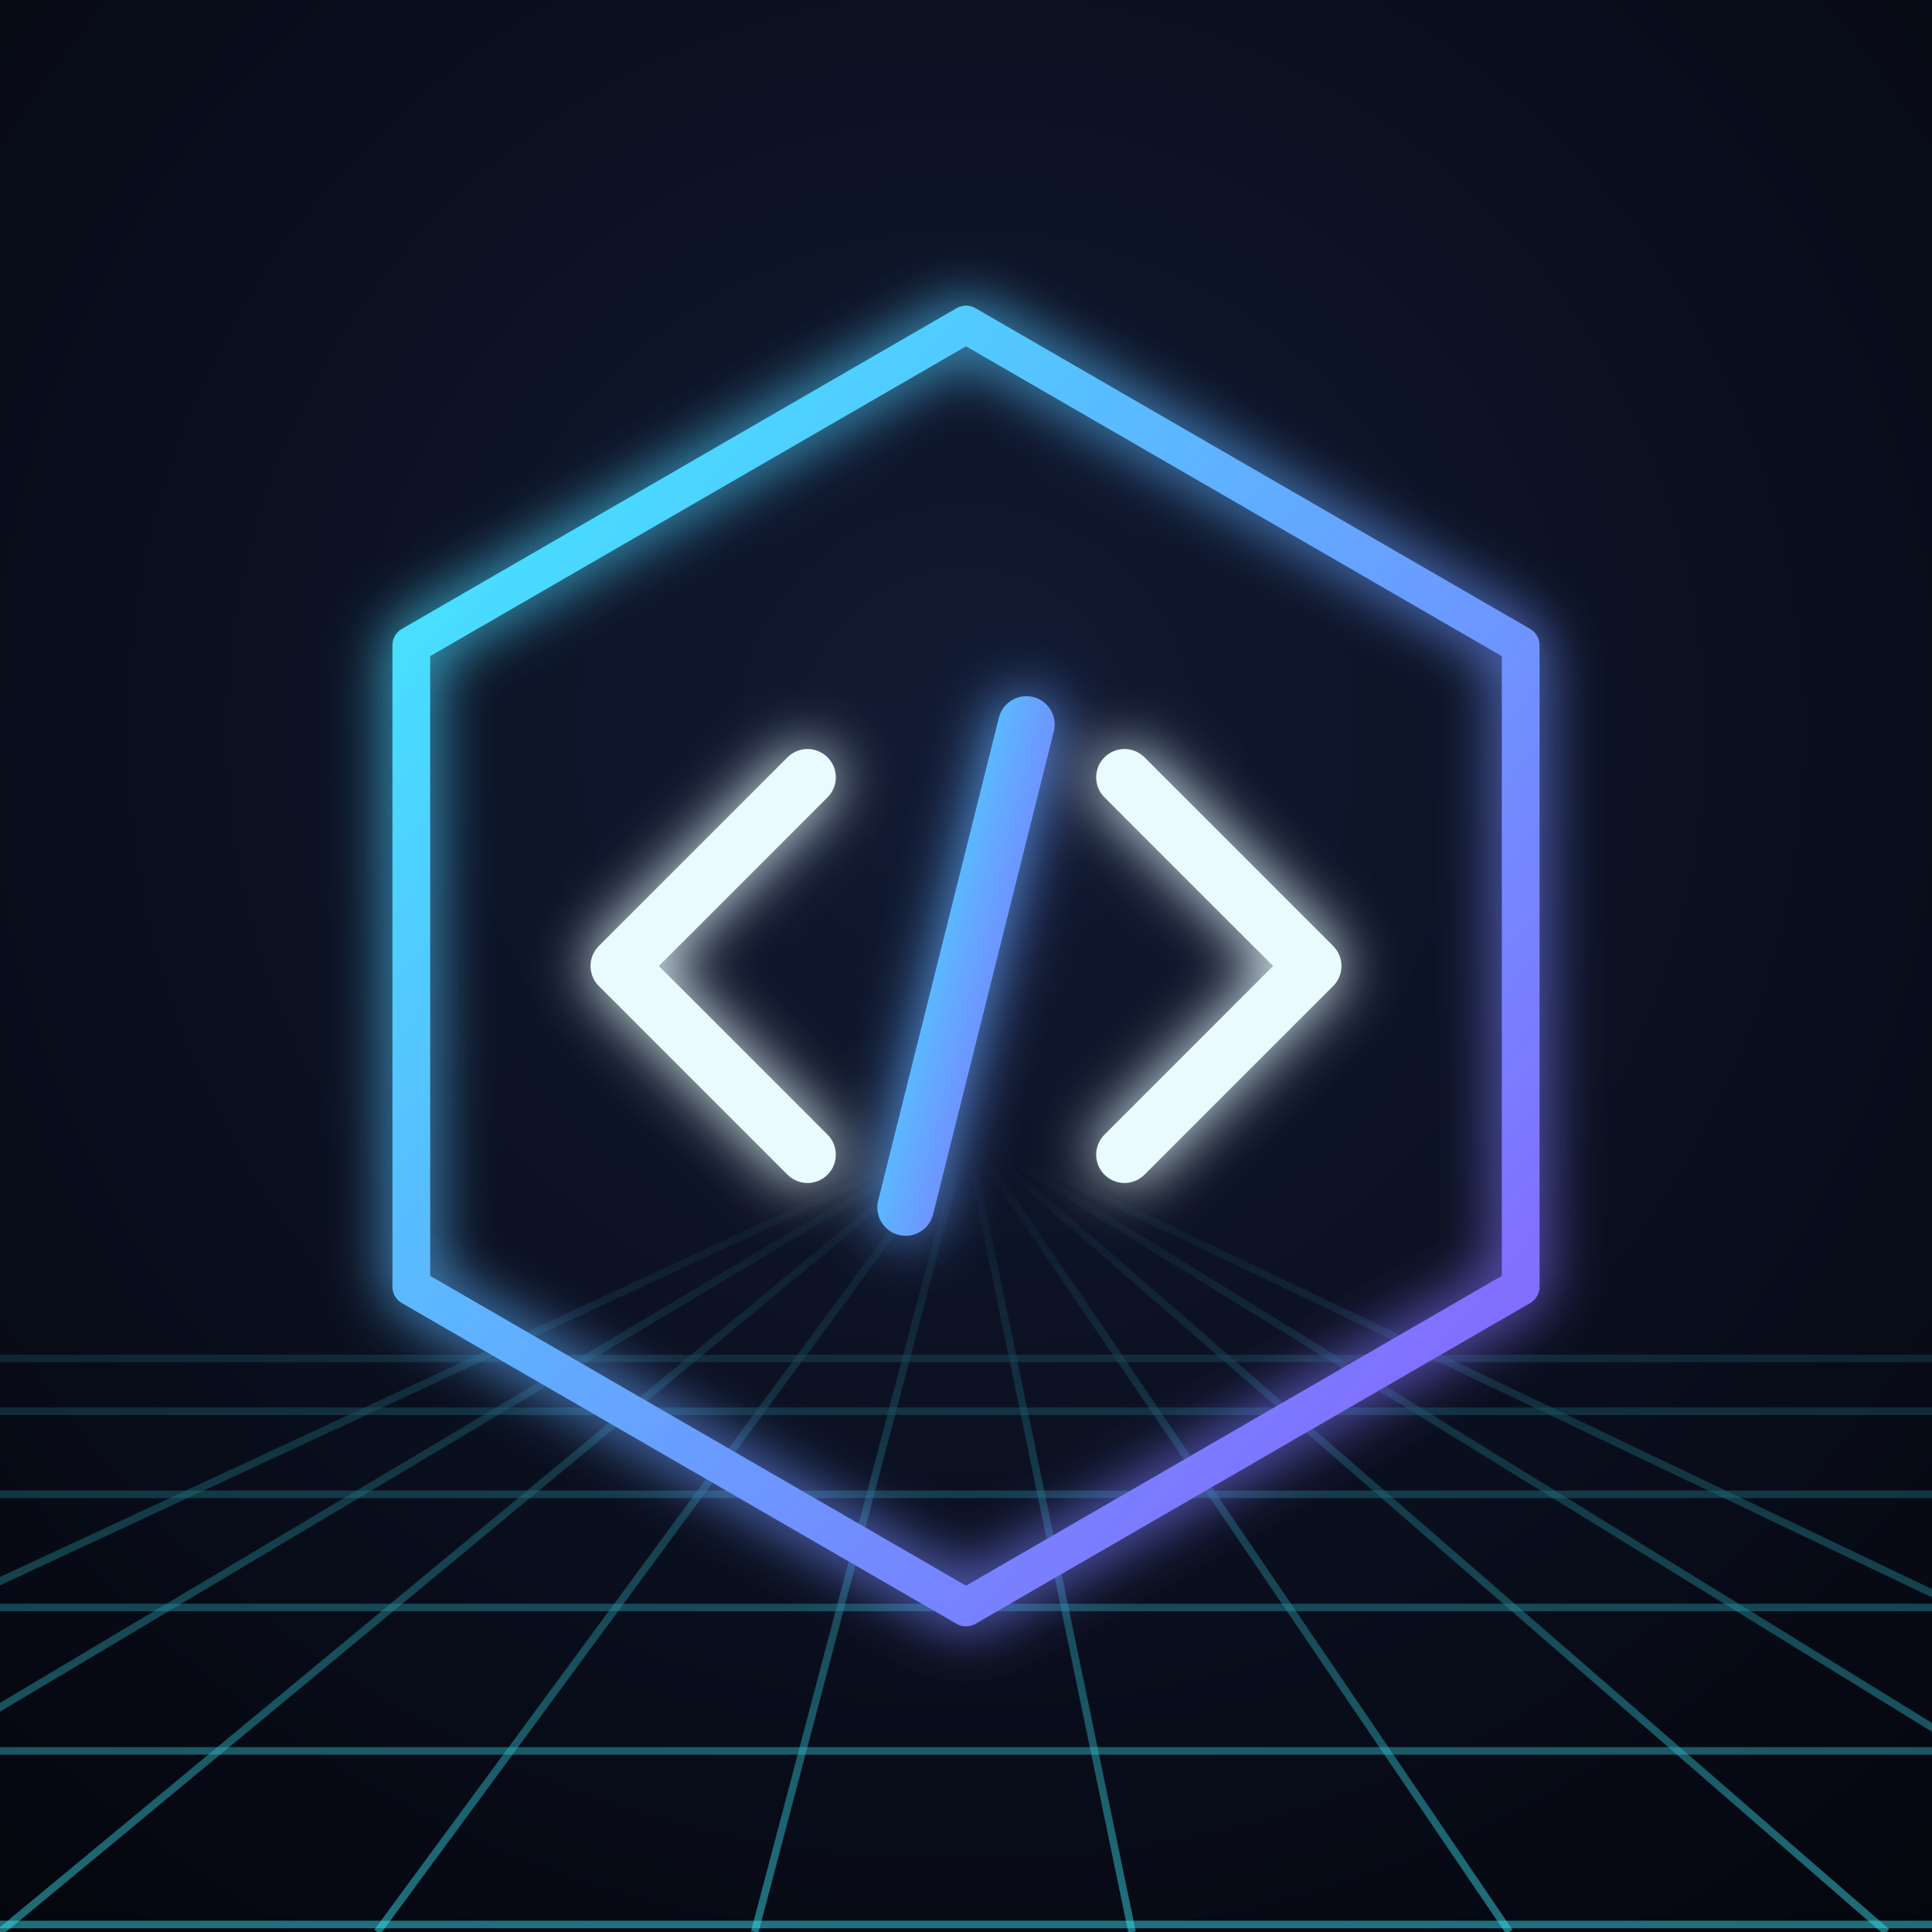
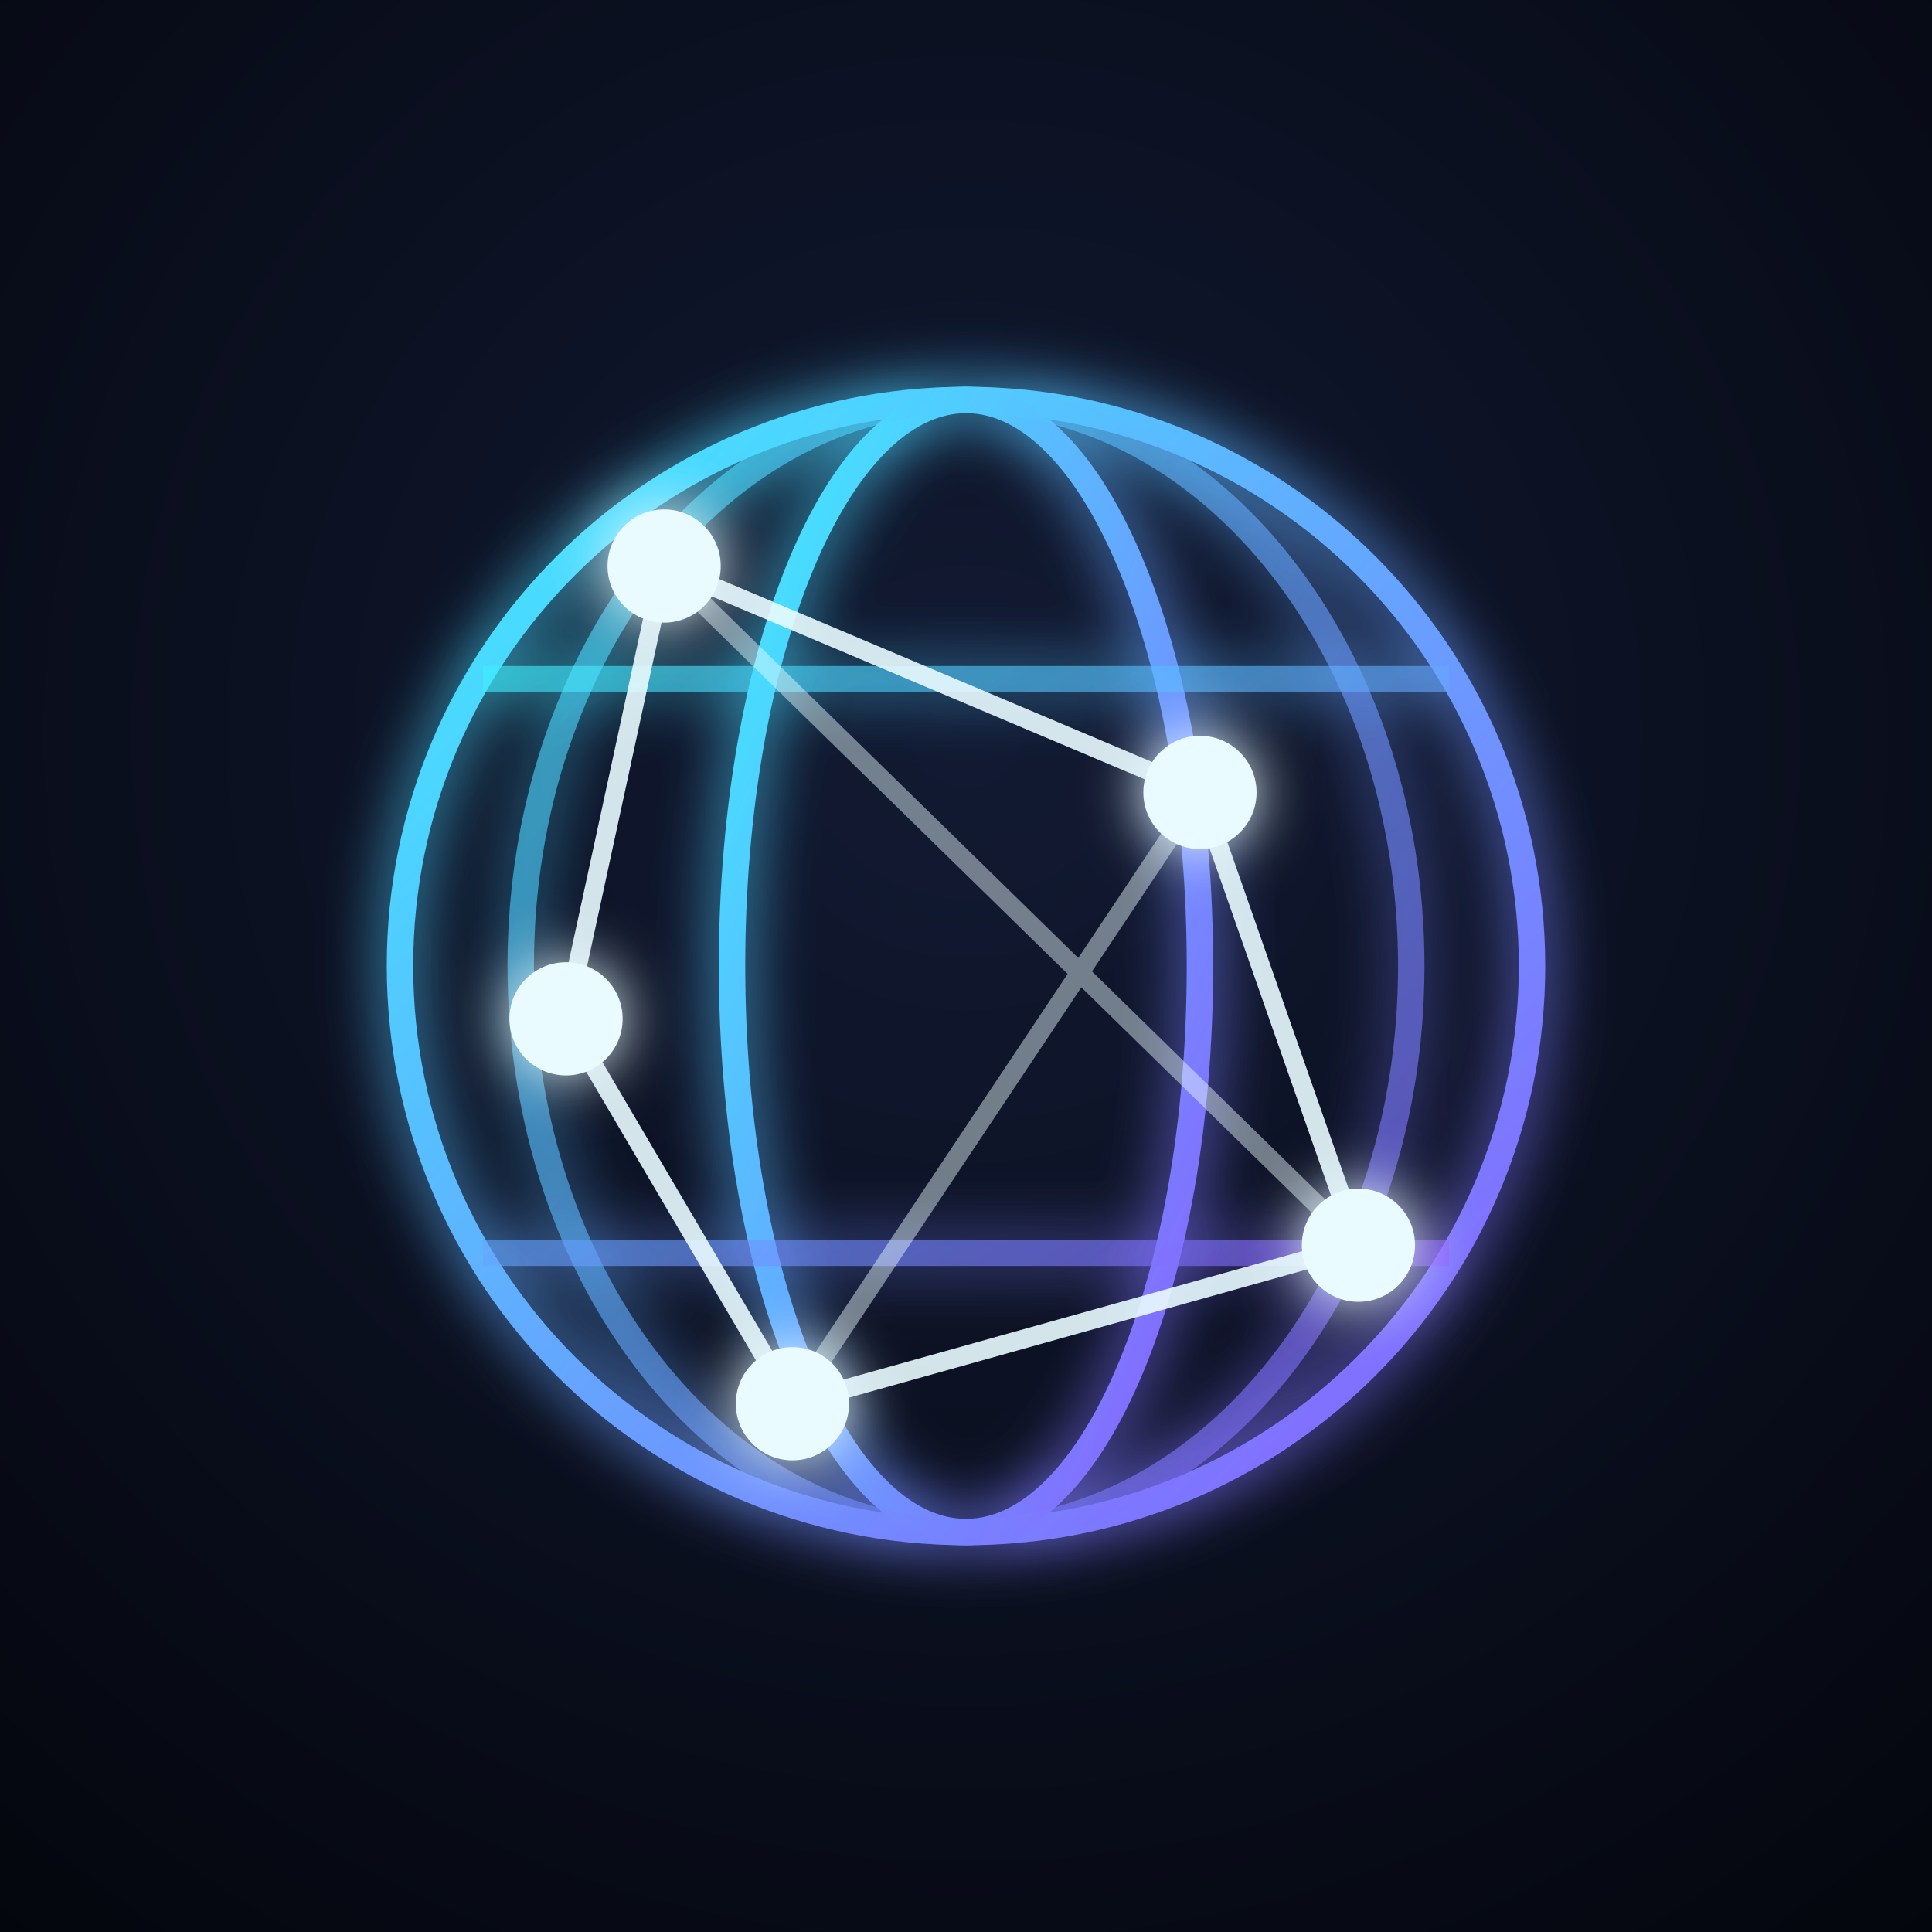
<svg xmlns="http://www.w3.org/2000/svg" viewBox="0 0 512 512" width="512" height="512">
  <defs>
    <radialGradient id="bg" cx="50%" cy="38%" r="80%">
      <stop offset="0" stop-color="#121a33" />
      <stop offset="1" stop-color="#04060d" />
    </radialGradient>
    <linearGradient id="neon" x1="0" y1="0" x2="1" y2="1">
      <stop offset="0" stop-color="#3ef0ff" />
      <stop offset="1" stop-color="#8b5cff" />
    </linearGradient>
    <filter id="glow" x="-40%" y="-40%" width="180%" height="180%">
      <feGaussianBlur stdDeviation="8" result="b" />
      <feMerge>
        <feMergeNode in="b" />
        <feMergeNode in="SourceGraphic" />
      </feMerge>
    </filter>
    <linearGradient id="fade" x1="0" y1="0" x2="0" y2="1">
      <stop offset="0" stop-color="#3ef0ff" stop-opacity="0" />
      <stop offset="1" stop-color="#3ef0ff" stop-opacity="0.35" />
    </linearGradient>
  </defs>
  <rect width="512" height="512" fill="url(#bg)" />
-   <mask id="m">
-     <rect width="512" height="512" fill="url(#mg)" />
-   </mask>
-   <linearGradient id="mg" x1="0" y1="0" x2="0" y2="1">
-     <stop offset="0.6" stop-color="#000" />
-     <stop offset="1" stop-color="#fff" />
-   </linearGradient>
-   <g stroke="#3ef0ff" stroke-opacity="0.45" stroke-width="2" mask="url(#m)">
-     <line x1="0" y1="360" x2="512" y2="360" />
-     <line x1="0" y1="374" x2="512" y2="374" />
-     <line x1="0" y1="396" x2="512" y2="396" />
-     <line x1="0" y1="426" x2="512" y2="426" />
-     <line x1="0" y1="464" x2="512" y2="464" />
-     <line x1="0" y1="510" x2="512" y2="510" />
-     <line x1="0" y1="564" x2="512" y2="564" />
-     <line x1="256" y1="300" x2="-200" y2="512" />
-     <line x1="256" y1="300" x2="-100" y2="512" />
-     <line x1="256" y1="300" x2="0" y2="512" />
-     <line x1="256" y1="300" x2="100" y2="512" />
-     <line x1="256" y1="300" x2="200" y2="512" />
-     <line x1="256" y1="300" x2="300" y2="512" />
-     <line x1="256" y1="300" x2="400" y2="512" />
-     <line x1="256" y1="300" x2="500" y2="512" />
-     <line x1="256" y1="300" x2="600" y2="512" />
-     <line x1="256" y1="300" x2="700" y2="512" />
+   <g fill="none" stroke="url(#neon)" stroke-width="7" filter="url(#glow)">
+     <circle cx="256" cy="256" r="150" />
+     <ellipse cx="256" cy="256" rx="62" ry="150" />
+     <ellipse cx="256" cy="256" rx="118" ry="150" opacity="0.6" />
+     <path d="M106 256h300" />
+     <path d="M128 180h256M128 332h256" opacity="0.6" />
  </g>
-   <polygon points="256,86 403,171 403,341 256,426 109,341 109,171" fill="none" stroke="url(#neon)" stroke-width="10" stroke-linejoin="round" filter="url(#glow)" />
-   <g fill="none" stroke="#e9fbff" stroke-width="15" stroke-linecap="round" stroke-linejoin="round" filter="url(#glow)">
-     <path d="M214 206l-50 50 50 50M298 206l50 50-50 50" />
-     <path d="M272 192l-32 128" stroke="url(#neon)" />
+   <g stroke="#e9fbff" stroke-width="5" stroke-linecap="round" opacity="0.9">
+     <path d="M176 150L318 210L360 330L210 372L150 270Z" fill="none" />
+     <path d="M318 210L210 372M176 150L360 330" opacity="0.5" />
+   </g>
+   <g fill="#e9fbff" filter="url(#glow)">
+     <circle cx="176" cy="150" r="15" />
+     <circle cx="318" cy="210" r="15" />
+     <circle cx="360" cy="330" r="15" />
+     <circle cx="210" cy="372" r="15" />
+     <circle cx="150" cy="270" r="15" />
  </g>
</svg>
